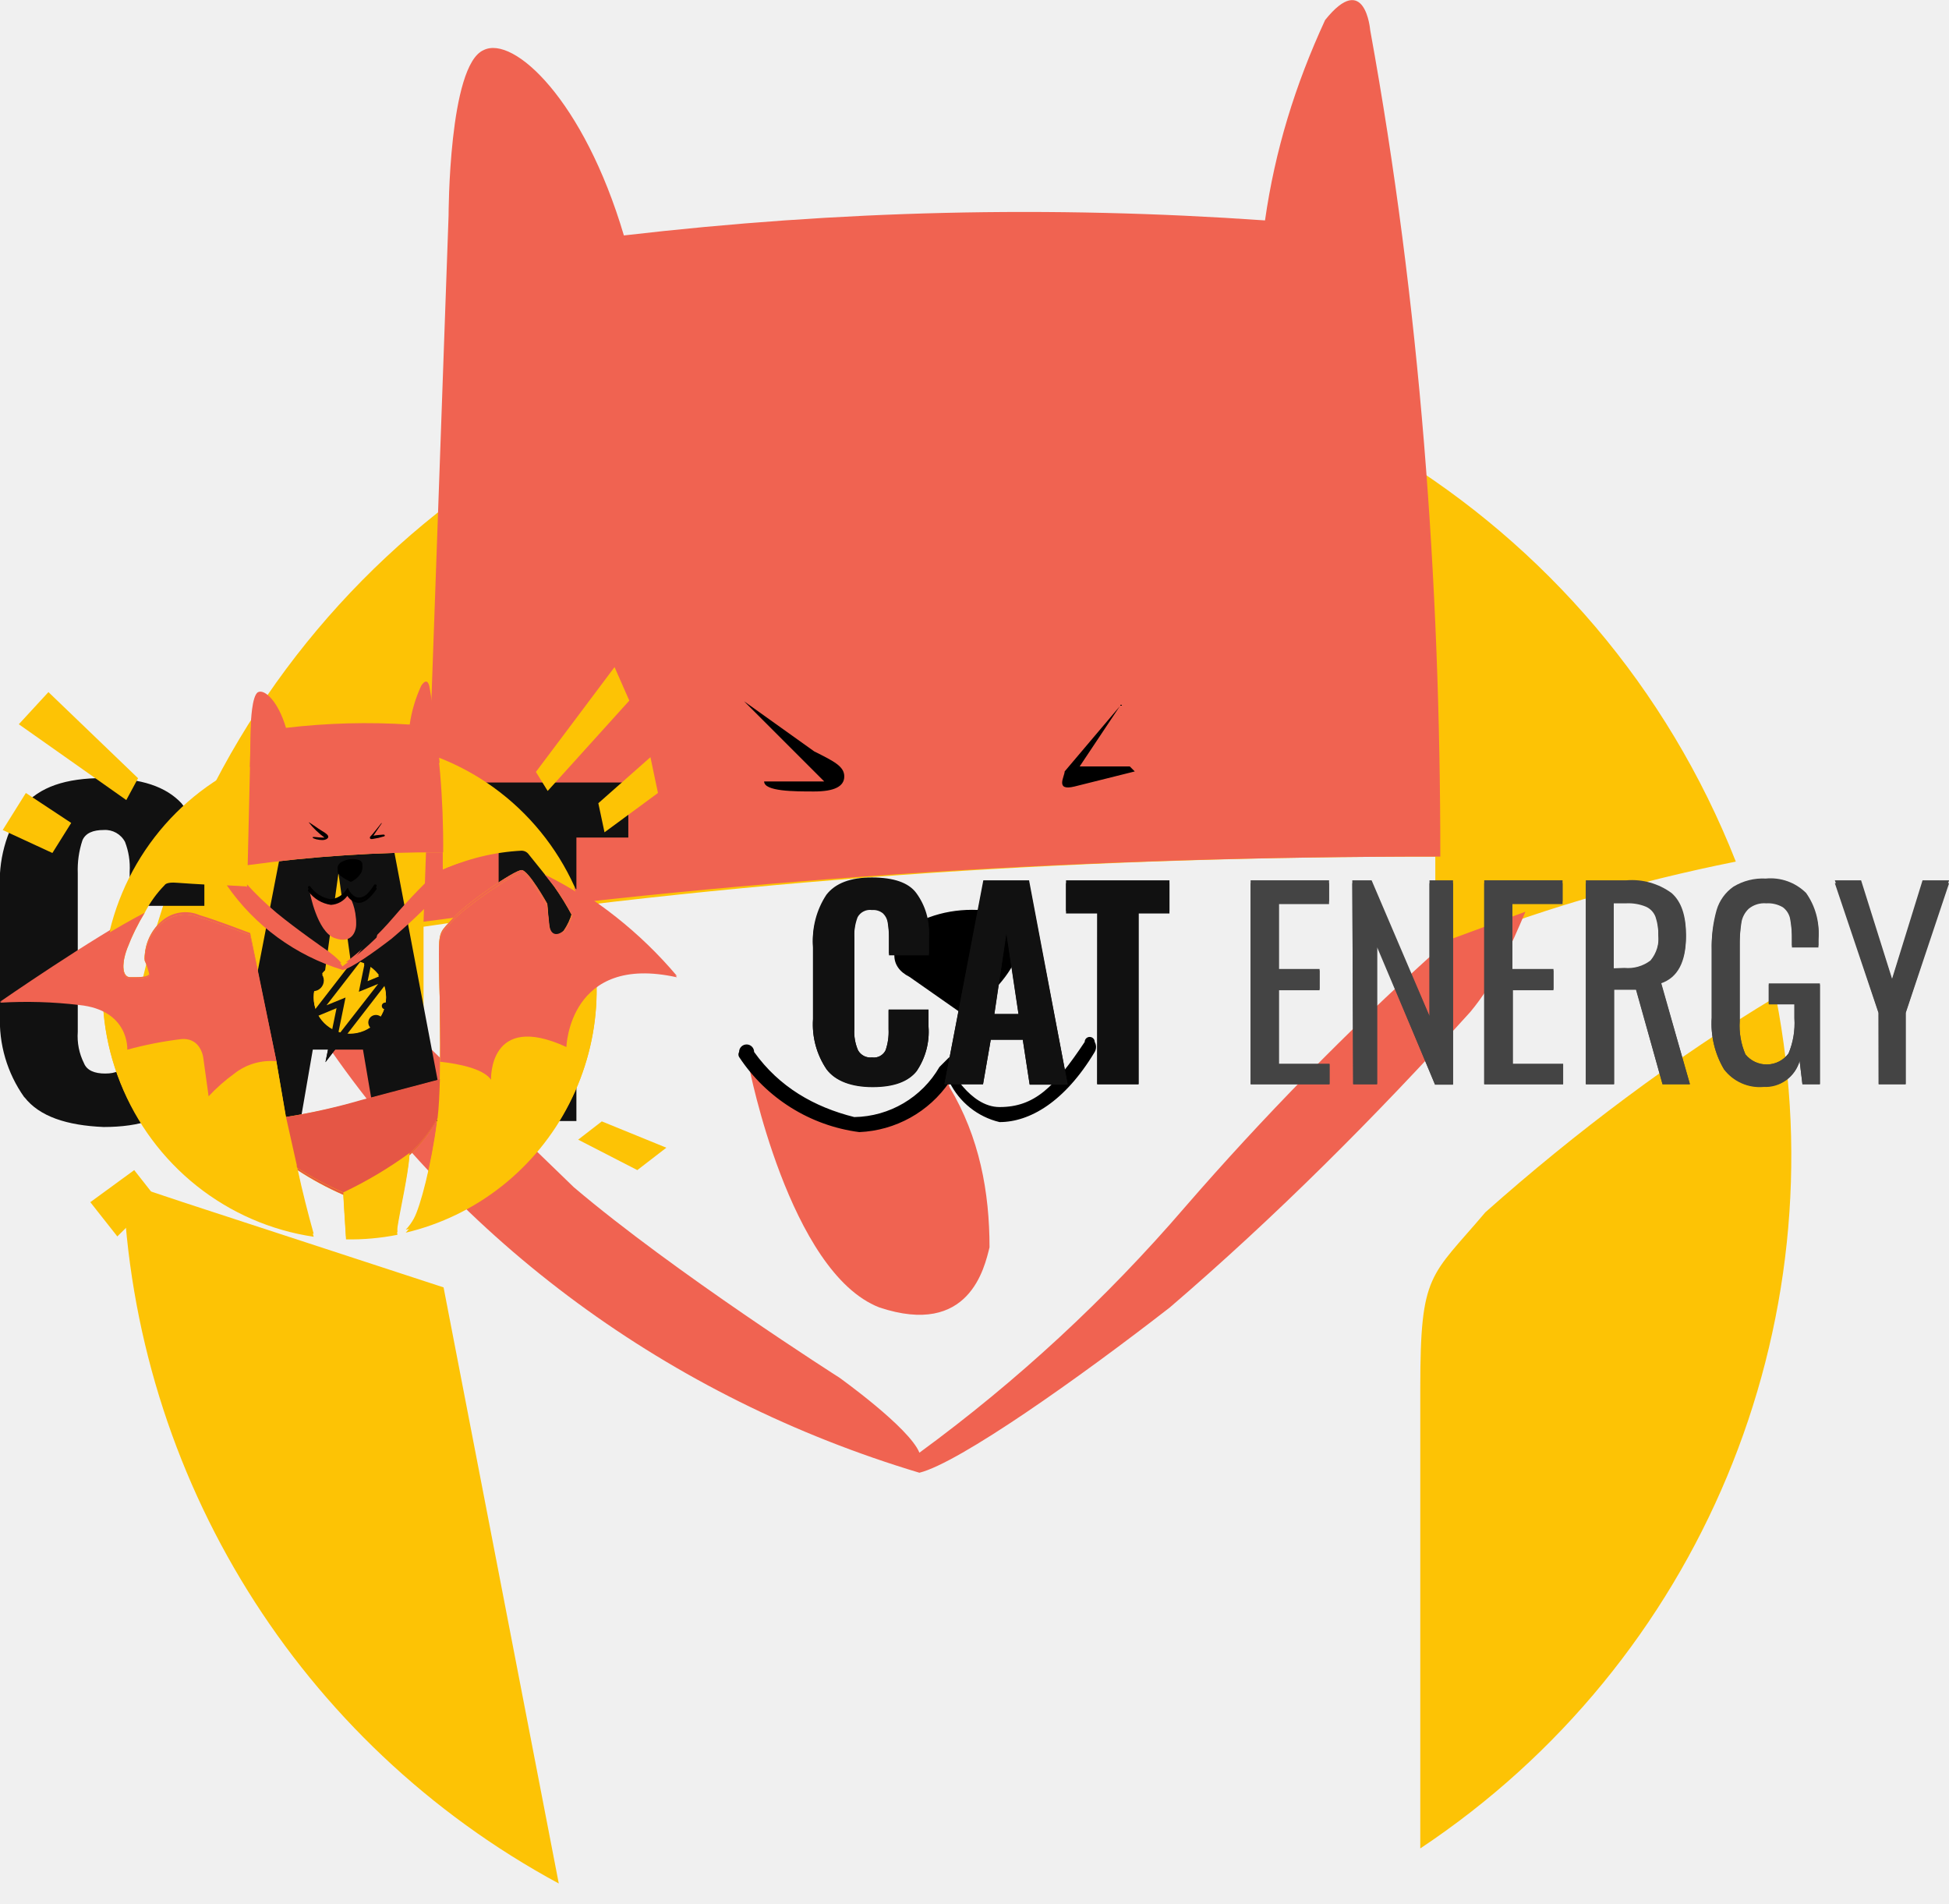
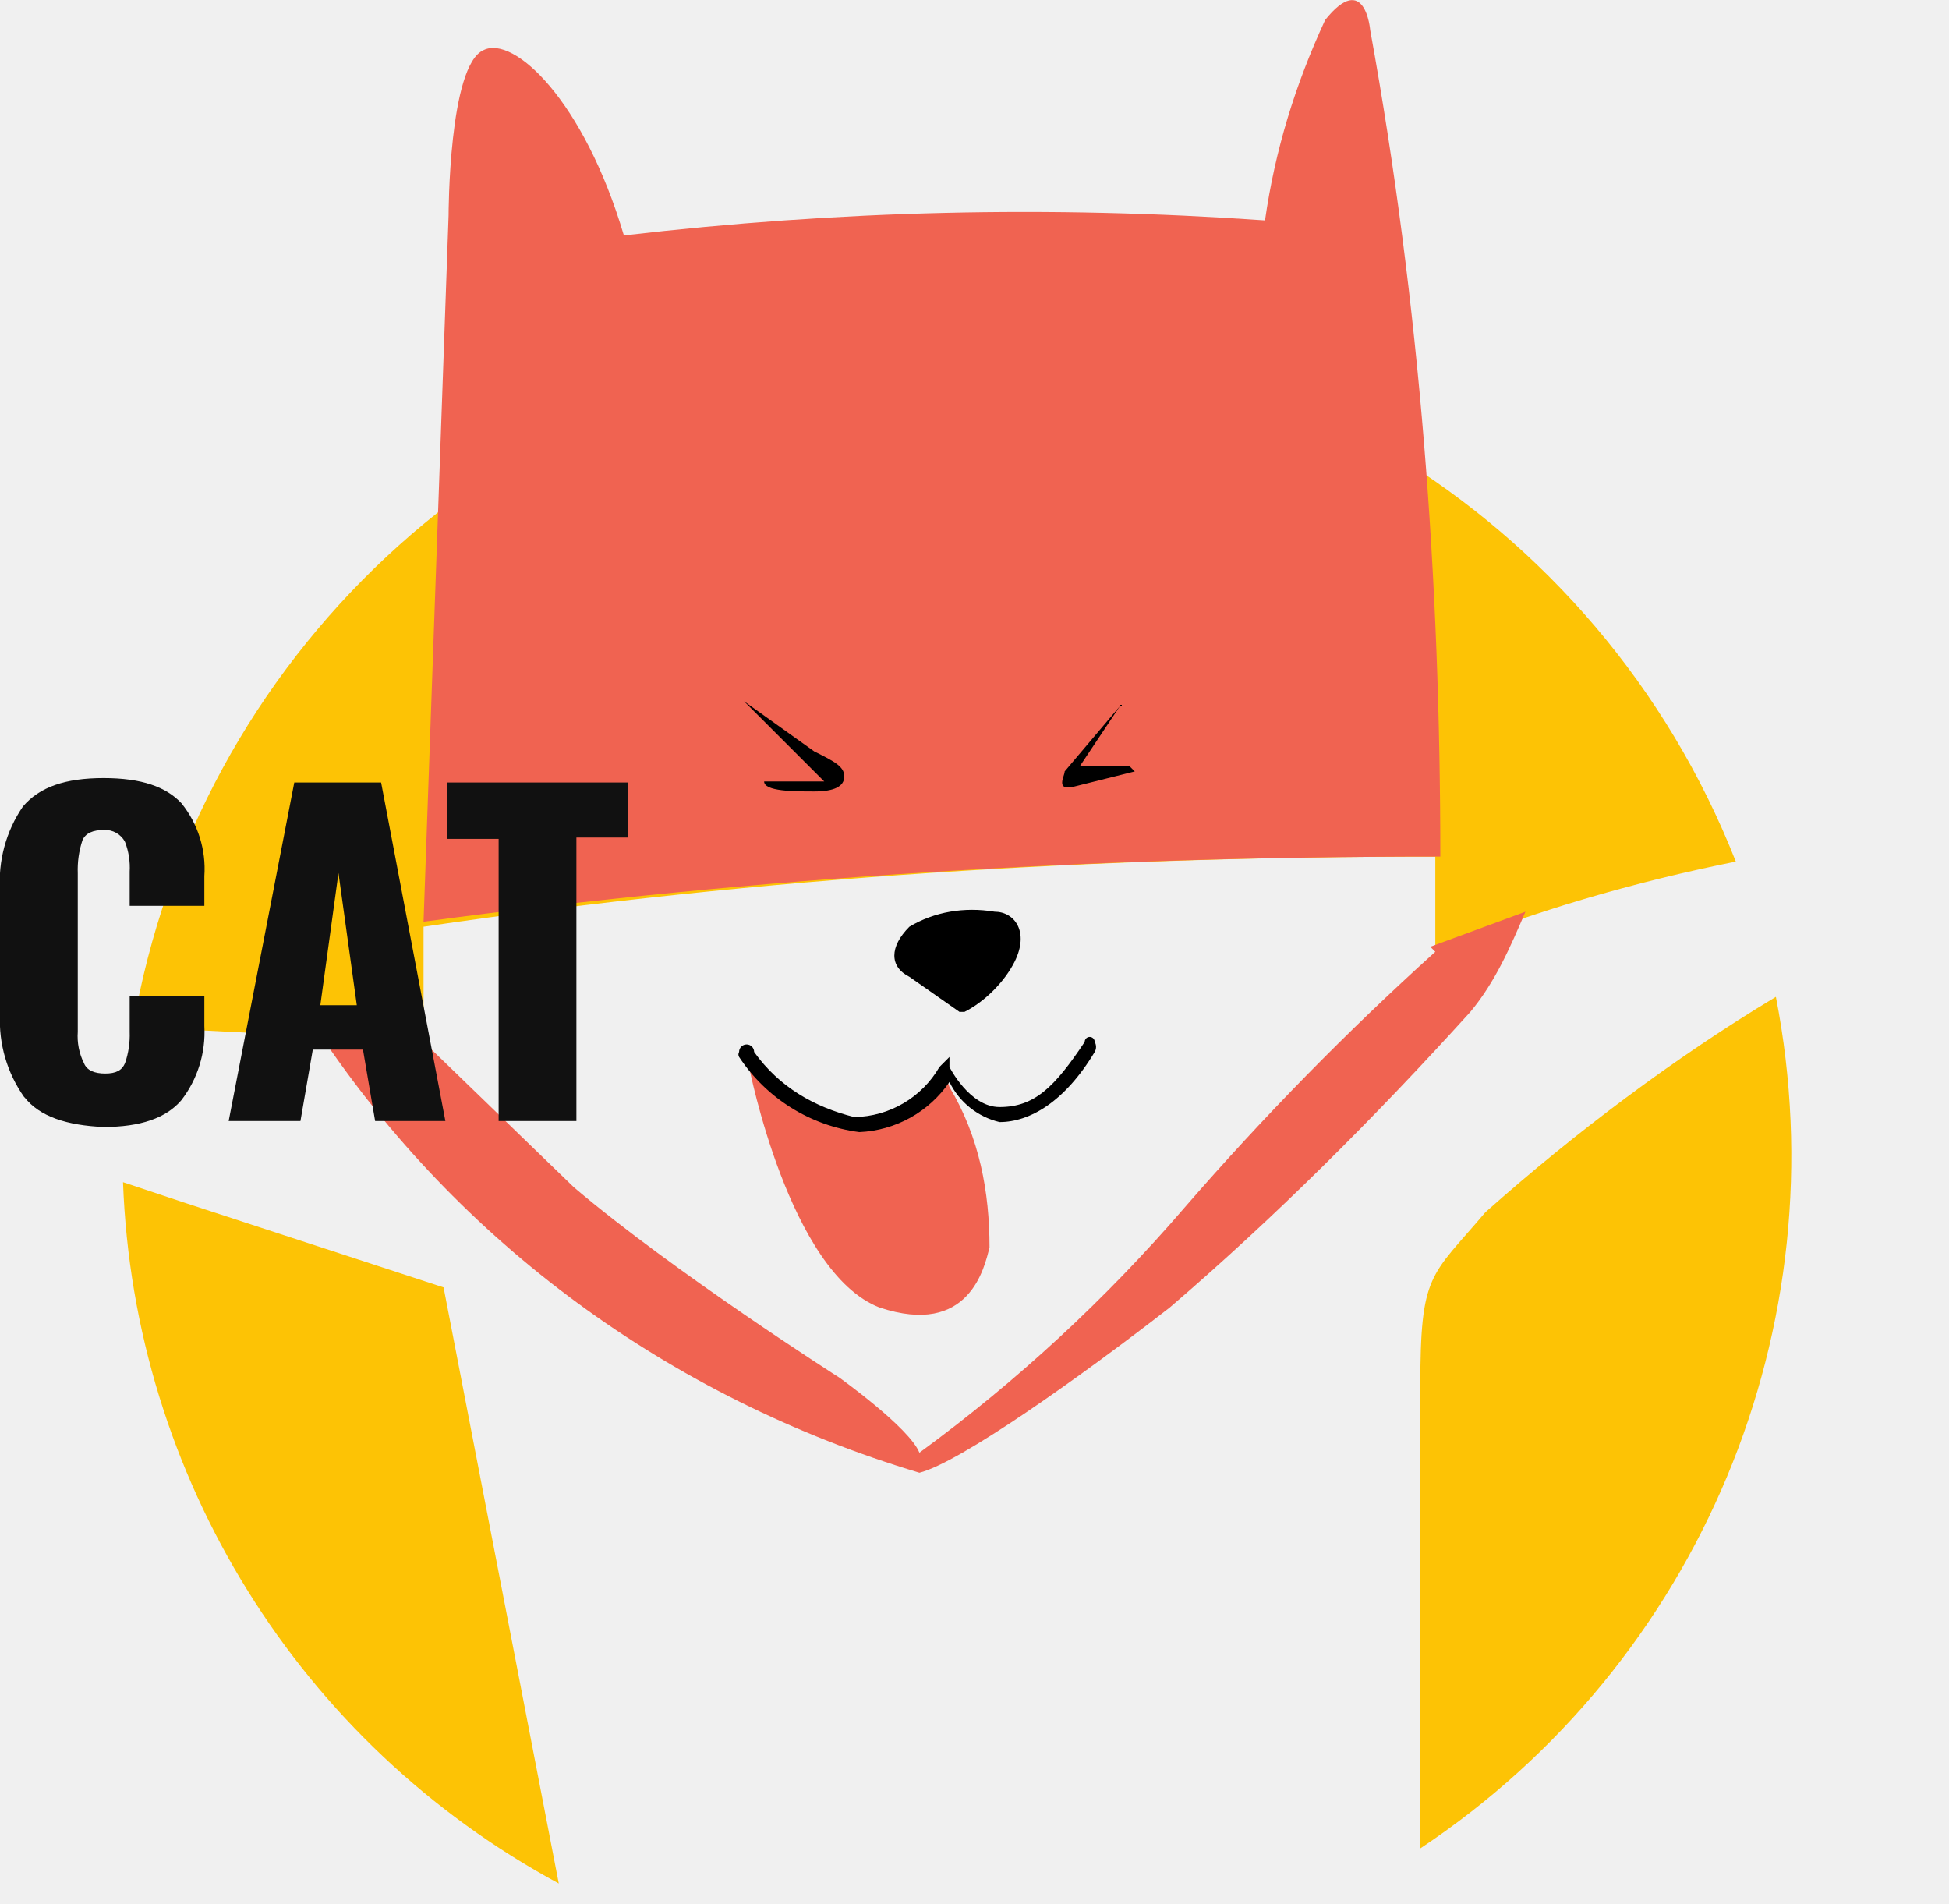
<svg xmlns="http://www.w3.org/2000/svg">
  <style>:root svg:not(:target){display:none}</style>
-   <svg id="logo-mobile" fill="none" viewBox="0 0 34 38">
+   <svg id="logo-img-mobile" fill="none" viewBox="0 0 34 38">
    <g clip-path="url(#a)">
      <path fill="#FDC305" d="M6 20.7v-2.2c6.8-1 13.5-1.4 20.2-1.4V19c1.9-.8 4-1.4 6-1.8a16.7 16.7 0 0 0-32 3.3l5.9.3ZM27.2 24.2c-1.1 1.3-1.3 1.2-1.3 3.5v9.2a16.6 16.6 0 0 0 7.1-17c-2 1.2-4 2.7-5.8 4.3ZM6.4 25.7 1.2 24 0 23.6a16.6 16.6 0 0 0 8.7 14L6.4 25.7Z" />
      <path fill="#F06351" d="M26.3 17.1c0-5.5-.4-11-1.4-16.5 0 0-.1-1.2-.9-.2-.6 1.3-1 2.6-1.2 4-4.3-.3-8.5-.2-12.8.3C9.2 2 7.8.7 7.2 1c-.7.3-.7 3.3-.7 3.3L6 18.4c6.7-.9 13.4-1.3 20.2-1.3Z" />
      <path fill="#000" d="m12.4 14 1.4 1c.4.2.6.3.6.5s-.2.3-.6.3c-.4 0-1 0-1-.2H14L12.4 14ZM19.9 14.1l-1.1 1.3c0 .1-.2.4.2.3l1.2-.3-.1-.1h-1l.8-1.2s.1-.1 0 0ZM16.8 20.2c.4-.2.8-.6 1-1 .3-.6 0-1-.4-1-.6-.1-1.2 0-1.7.3-.4.4-.4.8 0 1l1 .7Z" />
      <path fill="#F06351" d="M16.4 21.4a2 2 0 0 1-.5.7c-.3.2-.6.3-1 .3-.5 0-1 0-1.5-.4l-.5-.4a1 1 0 0 0-.4-.3s.8 4.1 2.6 4.8c1.8.6 2.1-.8 2.2-1.2 0-1.1-.2-2.2-.8-3.2l-.1-.3Z" />
      <path fill="#000" d="M14.7 22.6a3.4 3.4 0 0 1-2.4-1.5.1.1 0 0 1 0-.1.1.1 0 0 1 .3 0c.5.7 1.2 1.1 2 1.3a2 2 0 0 0 1.7-1l.2-.2v.2s.4.8 1 .8c.7 0 1.1-.4 1.7-1.3a.1.1 0 0 1 .2 0 .2.2 0 0 1 0 .2c-.6 1-1.3 1.4-1.9 1.4a1.5 1.5 0 0 1-1-.8 2.3 2.3 0 0 1-1.8 1Z" />
      <path fill="#F06351" d="M26.2 19a58.6 58.6 0 0 0-5 5.1 31.6 31.6 0 0 1-5.3 4.9c-.2-.5-1.6-1.5-1.6-1.5S11 25.4 9 23.7l-3.1-3-2-.1c2.8 4.2 7 7.3 12 8.8.8-.2 3.2-1.9 5-3.3 2.1-1.8 4.1-3.8 6-5.9.5-.6.8-1.3 1.1-2l-1.9.7Z" />
    </g>
    <defs>
      <clipPath id="a">
        <path fill="#fff" d="M0 0h33.3v37.6H0z" />
      </clipPath>
    </defs>
  </svg>
  <svg id="logo-text-mobile" fill="none" viewBox="0 0 101 18">
    <g fill="#111" clip-path="url(#a)">
      <path d="M1.26 16.54A6.86 6.86 0 0 1 0 12.24v-6.4C-.1 4.3.3 2.77 1.19 1.47 2.05.46 3.39 0 5.37 0 7.35 0 8.61.46 9.4 1.3a5.42 5.42 0 0 1 1.19 3.78v1.54H6.72V4.85a3.7 3.7 0 0 0-.24-1.54 1.16 1.16 0 0 0-1.1-.62c-.56 0-.95.16-1.11.54a4.85 4.85 0 0 0-.24 1.7v8.22c-.04.56.07 1.12.32 1.62.15.38.55.54 1.1.54.56 0 .87-.16 1.03-.54.18-.52.26-1.07.24-1.62v-1.84h3.87v1.54a5.77 5.77 0 0 1-1.19 3.84c-.79.93-2.13 1.39-4.03 1.39-1.9-.08-3.32-.54-4.1-1.54ZM15.25.23h4.5l3.33 17.54h-3.64l-.63-3.7h-2.6l-.64 3.7h-3.72L15.25.23Zm3.24 11.54-.95-6.85-.94 6.85h1.9ZM25.84 3.15h-2.68V.23h9.4v2.85h-2.69v14.69h-4.03V3.15ZM39.75.23h6.96v1.85h-4.5v5.77h3.63v1.77H42.2v6.46h4.5v1.77h-7.03V.23h.08ZM48.76.23h1.74l5.14 11.62V.23h2.05v17.54h-1.58l-5.21-12v12h-2.14V.23ZM60.06.23h6.96v1.85h-4.5v5.77h3.63v1.77H62.5v6.46h4.5v1.77h-6.95V.23ZM69.07.23h3.64c1.43-.1 2.85.28 4.03 1.08C77.6 2 78 3.23 78 4.85c0 2.23-.7 3.61-2.21 4.07l2.53 8.77h-2.45L73.5 9.46h-1.98v8.23H69V.23h.08Zm3.48 7.54c.81.06 1.63-.15 2.3-.62.47-.38.7-1.15.7-2.3a4.85 4.85 0 0 0-.23-1.7c-.18-.39-.49-.71-.87-.92a3.69 3.69 0 0 0-1.74-.3h-1.1v5.76h.94v.08ZM81.16 16.46a7.61 7.61 0 0 1-1.1-4.46V6.15c-.02-1.11.11-2.22.4-3.3.26-.81.78-1.51 1.5-2 .88-.51 1.9-.75 2.92-.7 1.66 0 2.84.39 3.55 1.23a5.77 5.77 0 0 1 1.11 3.85v.62h-2.37V5.3c0-.65-.05-1.29-.16-1.93-.06-.4-.3-.76-.63-1a2.5 2.5 0 0 0-1.5-.38 2.42 2.42 0 0 0-1.58.46 1.75 1.75 0 0 0-.63 1.23c-.1.69-.16 1.38-.16 2.08v6.54c-.06 1 .1 2 .47 2.92.32.62.95.85 1.9.85a1.96 1.96 0 0 0 1.9-.93c.41-.97.6-2.02.55-3.07v-1.23h-2.3V9.08h4.59v8.69h-1.58l-.24-2c-.2.67-.64 1.25-1.22 1.66-.6.4-1.3.6-2.02.57a4.05 4.05 0 0 1-3.4-1.54ZM94.68 11.62 90.8.3h2.37l2.76 8.46L98.63.3H101l-3.87 11.3v6.16h-2.37v-6.15h-.08Z" />
    </g>
    <defs>
      <clipPath id="a">
        <path fill="#fff" d="M0 0h101v18H0z" />
      </clipPath>
    </defs>
  </svg>
-   <svg id="logo-tablet" fill="none" viewBox="0 0 174 52">
-     <g clip-path="url(#clip0_2403_706)">
-       <path d="M51.582 20.854C50.097 17.265 47.705 14.131 44.646 11.765C41.586 9.399 37.965 7.883 34.143 7.368C30.321 6.853 26.433 7.357 22.865 8.831C19.297 10.304 16.174 12.695 13.807 15.765C11.44 18.835 9.912 22.478 9.376 26.329C8.84 30.18 9.313 34.106 10.75 37.715C12.186 41.324 14.535 44.491 17.562 46.899C20.59 49.307 24.19 50.873 28.005 51.44C27.505 49.624 26.997 47.617 26.549 45.488C27.852 46.34 29.224 47.082 30.649 47.703C30.649 47.703 30.753 49.58 30.89 51.675C32.431 51.701 33.97 51.564 35.482 51.266C35.443 51.048 35.443 50.824 35.482 50.606C35.732 48.981 36.421 46.053 36.559 44.167C37.552 43.23 38.395 42.142 39.057 40.943L39.005 41.326C38.531 45.027 37.541 48.981 36.938 50.076C36.742 50.438 36.502 50.774 36.223 51.075C39.341 50.337 42.263 48.924 44.785 46.934C47.308 44.943 49.372 42.423 50.833 39.548C52.294 36.673 53.118 33.512 53.247 30.284C53.377 27.056 52.808 23.838 51.582 20.854ZM50.316 24.147C49.937 24.521 49.153 24.773 49.023 23.643C48.894 22.514 48.86 21.723 48.86 21.723C48.86 21.723 47.197 18.742 46.577 18.708C45.957 18.673 41.555 21.723 40.392 23.052C39.384 24.173 39.186 24.095 39.186 26.067C39.186 27.553 39.376 33.167 39.272 37.459L32.251 39.345C30.045 39.983 27.801 40.483 25.532 40.839L24.671 35.773H24.55L22.336 24.33C22.336 24.33 19.054 23.078 17.848 22.74C17.282 22.49 16.657 22.408 16.046 22.505C15.436 22.602 14.865 22.874 14.403 23.287C13.931 23.704 13.553 24.218 13.296 24.796C13.039 25.373 12.908 25.999 12.912 26.632C13.095 27.036 13.233 27.459 13.326 27.892C13.369 28.309 12.292 28.266 11.603 28.266C10.914 28.266 10.81 27.015 11.353 25.546C11.777 24.417 12.301 23.329 12.921 22.296C13.387 21.374 13.988 20.527 14.704 19.785C14.704 19.785 14.825 19.49 15.781 19.577C16.737 19.664 22.052 19.95 22.052 19.95L22.095 17.978C27.872 17.173 33.699 16.784 39.531 16.814C39.531 17.344 39.531 17.874 39.531 18.404C41.739 17.387 44.118 16.797 46.542 16.666C46.672 16.663 46.801 16.692 46.917 16.751C47.032 16.81 47.132 16.897 47.206 17.005C47.499 17.378 49.282 19.611 49.489 19.933C50.068 20.768 50.594 21.638 51.065 22.54C50.904 23.11 50.651 23.651 50.316 24.139V24.147Z" fill="#FDC305" />
-       <path d="M48.636 18.829C49.041 19.351 49.394 19.811 49.498 19.95C50.077 20.785 50.603 21.656 51.074 22.557C50.91 23.109 50.66 23.631 50.333 24.104C49.954 24.477 49.17 24.729 49.041 23.6C48.912 22.47 48.86 21.723 48.86 21.723C48.86 21.723 47.198 18.742 46.578 18.708C45.957 18.673 41.555 21.723 40.392 23.052C39.385 24.173 39.186 24.095 39.186 26.067C39.186 27.371 39.333 31.846 39.298 35.825C40.858 35.999 43.149 36.434 43.838 37.459C43.838 37.459 43.588 31.22 50.566 34.487C50.566 34.487 50.807 25.981 60.438 28.162C57.164 24.284 53.151 21.111 48.636 18.829Z" fill="#F06351" />
-       <path d="M39.565 16.814C39.6 11.999 39.197 7.191 38.359 2.45C38.359 2.45 38.23 1.321 37.61 2.242C37.098 3.343 36.75 4.514 36.576 5.717C32.894 5.479 29.198 5.578 25.533 6.013C24.826 3.623 23.62 2.537 23.043 2.824C22.466 3.111 22.397 5.674 22.397 5.674L22.113 17.978C27.896 17.172 33.728 16.783 39.565 16.814Z" fill="#F06351" />
-       <path d="M39.065 40.943C39.177 40.014 39.237 38.78 39.272 37.416L32.252 39.301C30.046 39.955 27.802 40.468 25.533 40.839L26.489 45.184C26.489 45.279 26.489 45.375 26.549 45.47C27.852 46.323 29.224 47.064 30.649 47.686C32.733 46.681 34.717 45.48 36.576 44.097V44.15C37.565 43.217 38.404 42.135 39.065 40.943Z" fill="#E55645" />
-       <path d="M27.566 14.094C27.523 14.007 28.427 14.685 28.78 14.893C29.133 15.102 29.306 15.258 29.306 15.406C29.306 15.554 29.082 15.701 28.772 15.701C28.462 15.701 27.979 15.597 27.91 15.475C27.841 15.354 28.427 15.475 28.72 15.475H28.97C28.439 15.084 27.967 14.619 27.566 14.094Z" fill="black" />
-       <path d="M34.026 14.189C34.026 14.189 33.165 15.302 33.087 15.354C33.01 15.406 32.941 15.649 33.251 15.606C33.607 15.552 33.959 15.471 34.302 15.362C34.397 15.31 34.362 15.189 34.199 15.206C34.035 15.223 33.613 15.249 33.337 15.302L34.069 14.198C34.069 14.198 34.095 14.094 34.026 14.189Z" fill="black" />
-       <path d="M31.322 19.498C31.721 19.321 32.051 19.016 32.26 18.63C32.502 18.056 32.26 17.839 31.881 17.761C31.36 17.665 30.822 17.77 30.374 18.056C30.038 18.378 30.081 18.69 30.374 18.925C30.665 19.155 30.983 19.348 31.322 19.498Z" fill="black" />
-       <path d="M31.011 20.593C30.912 20.79 30.778 20.967 30.615 21.115C30.37 21.314 30.068 21.429 29.754 21.445C29.279 21.492 28.805 21.355 28.427 21.062C28.253 20.96 28.099 20.828 27.971 20.672C27.884 20.577 27.779 20.503 27.66 20.454C27.66 20.454 28.306 24.026 29.874 24.599C31.442 25.172 31.735 23.939 31.778 23.608C31.83 22.62 31.584 21.638 31.072 20.793C31.072 20.532 31.054 20.706 31.011 20.593Z" fill="#F06351" />
-       <path d="M29.547 21.584C29.144 21.525 28.757 21.385 28.409 21.172C28.061 20.958 27.759 20.676 27.523 20.341C27.502 20.317 27.49 20.287 27.49 20.254C27.49 20.222 27.502 20.192 27.523 20.168C27.534 20.156 27.547 20.147 27.562 20.14C27.577 20.134 27.593 20.131 27.609 20.131C27.625 20.131 27.641 20.134 27.655 20.14C27.67 20.147 27.684 20.156 27.695 20.168C27.908 20.469 28.178 20.725 28.491 20.921C28.802 21.116 29.15 21.247 29.512 21.306C29.799 21.284 30.077 21.194 30.323 21.043C30.568 20.892 30.775 20.684 30.925 20.437L31.046 20.272L31.132 20.463C31.132 20.463 31.459 21.123 31.993 21.158C32.527 21.193 32.906 20.793 33.397 20.037C33.416 20.01 33.444 19.99 33.476 19.984C33.509 19.977 33.542 19.984 33.57 20.003C33.597 20.021 33.616 20.05 33.623 20.082C33.629 20.115 33.622 20.149 33.604 20.176C33.03 21.028 32.487 21.436 31.976 21.401C31.779 21.375 31.589 21.304 31.422 21.195C31.255 21.085 31.115 20.939 31.011 20.767C30.843 21.005 30.624 21.201 30.37 21.342C30.117 21.484 29.836 21.566 29.547 21.584Z" fill="black" />
-       <path d="M31.235 33.279C33.019 33.279 34.465 31.821 34.465 30.021C34.465 28.221 33.019 26.763 31.235 26.763C29.451 26.763 28.005 28.221 28.005 30.021C28.005 31.821 29.451 33.279 31.235 33.279Z" fill="#FDC305" />
-       <path d="M35.516 27.371L32.82 28.509L33.811 23.617L27.35 32.098L30.047 30.959L29.056 35.86L35.516 27.371ZM29.151 30.699L32.734 25.998L32.036 29.474L33.759 28.761L30.15 33.471L30.848 29.995L29.151 30.699Z" fill="#111111" />
-       <path d="M27.945 29.422C28.478 29.422 28.91 28.986 28.91 28.448C28.91 27.911 28.478 27.475 27.945 27.475C27.412 27.475 26.98 27.911 26.98 28.448C26.98 28.986 27.412 29.422 27.945 29.422Z" fill="#111111" />
-       <path d="M33.561 32.949C33.937 32.949 34.242 32.642 34.242 32.263C34.242 31.884 33.937 31.576 33.561 31.576C33.185 31.576 32.881 31.884 32.881 32.263C32.881 32.642 33.185 32.949 33.561 32.949Z" fill="#111111" />
-       <path d="M34.388 31.064C34.555 31.064 34.69 30.928 34.69 30.76C34.69 30.592 34.555 30.456 34.388 30.456C34.222 30.456 34.087 30.592 34.087 30.76C34.087 30.928 34.222 31.064 34.388 31.064Z" fill="#111111" />
-       <path d="M39.522 18.386C37.967 19.8 36.503 21.312 35.138 22.913C33.778 24.503 32.243 25.931 30.564 27.171C30.374 26.71 29.159 25.85 29.159 25.85C29.159 25.85 26.454 23.982 24.68 22.514C23.721 21.708 22.817 20.837 21.975 19.907L20.252 19.811C22.739 23.476 26.383 26.183 30.589 27.492C31.33 27.371 33.415 25.868 34.974 24.642C36.819 23.06 38.546 21.344 40.143 19.507C40.572 18.993 40.904 18.404 41.125 17.769C40.143 18.099 39.522 18.386 39.522 18.386Z" fill="#F06351" />
-       <path d="M22.337 24.33C22.337 24.33 19.055 23.078 17.849 22.74C17.282 22.49 16.657 22.408 16.047 22.505C15.436 22.602 14.866 22.874 14.403 23.287C13.931 23.704 13.554 24.218 13.296 24.796C13.039 25.373 12.908 25.999 12.913 26.632C13.095 27.036 13.233 27.459 13.326 27.892C13.369 28.309 12.293 28.266 11.603 28.266C10.914 28.266 10.811 27.015 11.354 25.546C11.777 24.417 12.302 23.329 12.921 22.296C8.227 24.764 0 30.464 0 30.464C2.353 30.321 4.714 30.391 7.055 30.673C11.578 31.133 11.362 34.731 11.362 34.731C12.953 34.288 14.574 33.966 16.212 33.766C18.038 33.645 18.168 35.608 18.168 35.608L18.624 38.962C19.317 38.206 20.082 37.519 20.907 36.912C21.97 36.053 23.324 35.648 24.68 35.782L22.337 24.33Z" fill="#F06351" />
-       <path d="M73.79 36.495C72.903 35.168 72.478 33.581 72.584 31.985V25.468C72.472 23.86 72.89 22.259 73.773 20.915C74.571 19.878 75.935 19.362 77.864 19.368C79.794 19.374 81.1 19.829 81.784 20.732C82.617 21.852 83.023 23.237 82.929 24.634V26.163H79.363V24.503C79.358 24.067 79.321 23.631 79.251 23.2C79.208 22.888 79.066 22.599 78.846 22.375C78.711 22.257 78.553 22.168 78.383 22.113C78.213 22.058 78.034 22.038 77.856 22.053C77.6 22.015 77.339 22.056 77.108 22.173C76.876 22.29 76.686 22.475 76.564 22.705C76.337 23.315 76.237 23.966 76.271 24.616V32.889C76.231 33.544 76.347 34.199 76.607 34.8C76.731 35.017 76.915 35.193 77.137 35.305C77.359 35.418 77.609 35.463 77.856 35.434C78.098 35.469 78.345 35.425 78.562 35.31C78.778 35.195 78.953 35.013 79.062 34.791C79.27 34.18 79.361 33.534 79.329 32.889V31.151H82.895V32.654C83 34.072 82.626 35.483 81.835 36.66C81.077 37.615 79.768 38.085 77.907 38.085C76.047 38.085 74.591 37.563 73.79 36.495Z" fill="#111111" />
-       <path d="M87.788 19.62H91.871L95.317 37.867H91.923L91.311 33.836H88.451L87.762 37.841H84.317L87.788 19.62ZM90.932 31.542L89.847 24.208L88.77 31.542H90.932Z" fill="#111111" />
-       <path d="M97.962 22.366H95.171V19.62H104.405V22.366H101.648V37.841H97.953L97.962 22.366Z" fill="#111111" />
-       <path d="M111.65 19.62H118.653V21.514H114.174V27.536H117.809V29.335H114.174V36.017H118.696V37.841H111.65V19.62Z" fill="#444444" />
-       <path d="M120.729 19.62H122.452L127.62 31.724V19.62H129.722V37.867H128.111L122.943 25.424V37.841H120.807L120.729 19.62Z" fill="#444444" />
-       <path d="M132.505 19.62H139.499V21.514H135.02V27.536H138.69V29.335H135.055V36.017H139.551V37.841H132.505V19.62Z" fill="#444444" />
-       <path d="M141.576 19.62H145.211C146.643 19.504 148.07 19.907 149.234 20.758C150.095 21.514 150.517 22.748 150.517 24.46C150.517 26.777 149.773 28.194 148.286 28.709L150.87 37.841H148.424L146.055 29.291H144.1V37.841H141.576V19.62ZM145.021 27.44C145.851 27.521 146.681 27.286 147.347 26.78C147.618 26.457 147.82 26.081 147.942 25.676C148.063 25.271 148.101 24.846 148.053 24.425C148.071 23.836 147.986 23.248 147.804 22.687C147.73 22.481 147.615 22.291 147.467 22.13C147.319 21.969 147.141 21.839 146.942 21.749C146.383 21.518 145.78 21.414 145.176 21.445H144.065V27.475L145.021 27.44Z" fill="#444444" />
-       <path d="M153.911 36.495C153.088 35.093 152.707 33.471 152.817 31.846V25.763C152.788 24.59 152.933 23.418 153.248 22.288C153.497 21.438 154.026 20.699 154.747 20.194C155.618 19.664 156.626 19.41 157.641 19.464C158.298 19.401 158.961 19.483 159.582 19.705C160.204 19.927 160.771 20.284 161.242 20.75C162.068 21.918 162.459 23.343 162.344 24.773V25.451H159.976V24.886C159.992 24.21 159.94 23.535 159.821 22.87C159.742 22.444 159.509 22.063 159.166 21.801C158.719 21.535 158.202 21.411 157.684 21.445C157.122 21.396 156.562 21.571 156.125 21.931C155.768 22.273 155.534 22.726 155.462 23.218C155.353 23.933 155.304 24.657 155.315 25.381V32.15C155.247 33.178 155.421 34.209 155.824 35.156C156.057 35.448 156.354 35.681 156.691 35.84C157.028 35.998 157.396 36.076 157.768 36.068C158.139 36.061 158.504 35.968 158.835 35.796C159.165 35.624 159.452 35.379 159.674 35.078C160.089 34.076 160.269 32.99 160.2 31.907V30.621H157.908V28.822H162.474V37.841H160.914L160.665 35.747C160.467 36.443 160.042 37.051 159.459 37.472C158.876 37.893 158.168 38.103 157.452 38.067C156.778 38.127 156.1 38.014 155.481 37.739C154.862 37.465 154.322 37.036 153.911 36.495Z" fill="#444444" />
-       <path d="M167.711 31.411L163.809 19.62H166.152L168.917 28.414L171.639 19.62H174.008L170.132 31.411V37.841H167.72L167.711 31.411Z" fill="#444444" />
-     </g>
-     <defs>
-       <clipPath id="clip0_2403_706">
-         <rect width="174" height="51.683" fill="white" />
-       </clipPath>
-     </defs>
-   </svg>
-   <svg id="logo-desktop" viewBox="0 0 202 59" fill="none">
-     <g clip-path="url(#clip0_2403_439)">
-       <path d="M59.883 23.806C58.158 19.709 55.382 16.132 51.83 13.431C48.278 10.729 44.074 8.999 39.637 8.411C35.201 7.823 30.686 8.399 26.544 10.081C22.402 11.763 18.776 14.492 16.029 17.997C13.281 21.502 11.508 25.66 10.885 30.056C10.262 34.453 10.812 38.934 12.479 43.054C14.147 47.175 16.874 50.789 20.389 53.538C23.903 56.287 28.083 58.075 32.511 58.722C31.931 56.649 31.341 54.358 30.821 51.928C32.334 52.901 33.926 53.747 35.581 54.457C35.581 54.457 35.701 56.599 35.861 58.99C37.65 59.021 39.436 58.864 41.192 58.524C41.146 58.275 41.146 58.019 41.192 57.77C41.482 55.915 42.282 52.572 42.442 50.42C43.595 49.35 44.573 48.108 45.342 46.74L45.282 47.176C44.732 51.402 43.582 55.915 42.882 57.165C42.655 57.579 42.376 57.962 42.052 58.306C45.672 57.463 49.064 55.85 51.992 53.578C54.921 51.306 57.317 48.429 59.013 45.147C60.709 41.865 61.666 38.257 61.816 34.572C61.966 30.887 61.306 27.213 59.883 23.806ZM58.412 27.566C57.972 27.992 57.062 28.28 56.912 26.99C56.762 25.701 56.722 24.798 56.722 24.798C56.722 24.798 54.792 21.396 54.072 21.356C53.352 21.317 48.242 24.798 46.892 26.316C45.722 27.596 45.492 27.506 45.492 29.758C45.492 31.454 45.712 37.862 45.592 42.762L37.441 44.915C34.88 45.644 32.274 46.214 29.641 46.621L28.641 40.838H28.501L25.931 27.774C25.931 27.774 22.121 26.346 20.721 25.959C20.063 25.674 19.337 25.581 18.628 25.692C17.92 25.802 17.258 26.112 16.72 26.584C16.172 27.06 15.734 27.647 15.436 28.306C15.137 28.965 14.985 29.68 14.99 30.403C15.202 30.864 15.363 31.346 15.47 31.841C15.52 32.317 14.27 32.267 13.47 32.267C12.67 32.267 12.55 30.839 13.18 29.163C13.672 27.874 14.281 26.632 15 25.453C15.541 24.4 16.239 23.433 17.07 22.586C17.07 22.586 17.21 22.249 18.32 22.348C19.43 22.447 25.601 22.775 25.601 22.775L25.651 20.523C32.358 19.605 39.122 19.16 45.892 19.194C45.892 19.799 45.892 20.404 45.892 21.009C48.456 19.848 51.218 19.175 54.032 19.025C54.183 19.021 54.332 19.055 54.466 19.122C54.601 19.19 54.716 19.289 54.802 19.412C55.142 19.839 57.212 22.388 57.452 22.755C58.125 23.708 58.736 24.702 59.282 25.731C59.095 26.382 58.801 26.999 58.412 27.556V27.566Z" fill="#FDC305" />
-       <path d="M56.463 21.495C56.933 22.09 57.343 22.616 57.463 22.775C58.135 23.728 58.746 24.721 59.293 25.75C59.103 26.381 58.812 26.977 58.433 27.516C57.993 27.943 57.083 28.23 56.933 26.941C56.783 25.651 56.723 24.798 56.723 24.798C56.723 24.798 54.793 21.396 54.073 21.356C53.353 21.317 48.242 24.798 46.892 26.316C45.722 27.596 45.492 27.506 45.492 29.758C45.492 31.246 45.662 36.354 45.622 40.897C47.432 41.096 50.093 41.592 50.893 42.762C50.893 42.762 50.603 35.64 58.703 39.37C58.703 39.37 58.983 29.659 70.163 32.148C66.363 27.722 61.703 24.099 56.463 21.495Z" fill="#F06351" />
-       <path d="M45.932 19.194C45.973 13.697 45.504 8.209 44.532 2.797C44.532 2.797 44.382 1.508 43.662 2.559C43.068 3.816 42.664 5.153 42.462 6.527C38.187 6.255 33.896 6.368 29.642 6.864C28.821 4.136 27.421 2.896 26.751 3.224C26.081 3.551 26.001 6.477 26.001 6.477L25.671 20.523C32.385 19.604 39.155 19.159 45.932 19.194Z" fill="#F06351" />
-       <path d="M45.352 46.74C45.481 45.678 45.551 44.27 45.592 42.712L37.441 44.865C34.881 45.611 32.276 46.197 29.642 46.621L30.752 51.58C30.752 51.69 30.752 51.799 30.822 51.908C32.334 52.881 33.926 53.727 35.581 54.437C38 53.29 40.304 51.919 42.462 50.34V50.4C43.61 49.335 44.584 48.1 45.352 46.74Z" fill="#E55645" />
-       <path d="M32.002 16.089C31.952 15.99 33.002 16.764 33.412 17.002C33.822 17.24 34.022 17.418 34.022 17.587C34.022 17.756 33.762 17.924 33.402 17.924C33.042 17.924 32.482 17.805 32.402 17.666C32.322 17.527 33.002 17.666 33.342 17.666H33.632C33.016 17.22 32.467 16.689 32.002 16.089Z" fill="black" />
-       <path d="M39.502 16.198C39.502 16.198 38.502 17.468 38.412 17.527C38.322 17.587 38.242 17.865 38.602 17.815C39.015 17.754 39.423 17.661 39.822 17.537C39.932 17.478 39.892 17.339 39.702 17.359C39.512 17.379 39.022 17.408 38.702 17.468L39.552 16.208C39.552 16.208 39.582 16.089 39.502 16.198Z" fill="black" />
-       <path d="M36.362 22.259C36.825 22.056 37.208 21.708 37.452 21.267C37.732 20.612 37.452 20.364 37.012 20.275C36.406 20.166 35.782 20.286 35.262 20.612C34.872 20.979 34.922 21.336 35.262 21.604C35.599 21.867 35.969 22.087 36.362 22.259Z" fill="black" />
-       <path d="M36.002 23.509C35.887 23.734 35.731 23.936 35.542 24.104C35.257 24.331 34.907 24.463 34.542 24.481C33.991 24.534 33.441 24.378 33.002 24.044C32.8 23.927 32.621 23.776 32.472 23.598C32.371 23.49 32.249 23.405 32.112 23.35C32.112 23.35 32.862 27.427 34.682 28.081C36.502 28.736 36.842 27.328 36.892 26.951C36.953 25.822 36.667 24.701 36.072 23.737C36.072 23.439 36.052 23.638 36.002 23.509Z" fill="#F06351" />
-       <path d="M34.301 24.64C33.834 24.573 33.384 24.413 32.98 24.169C32.576 23.925 32.226 23.603 31.951 23.221C31.927 23.194 31.913 23.159 31.913 23.122C31.913 23.085 31.927 23.05 31.951 23.023C31.965 23.009 31.98 22.999 31.997 22.992C32.014 22.985 32.033 22.981 32.051 22.981C32.07 22.981 32.089 22.985 32.106 22.992C32.123 22.999 32.139 23.009 32.151 23.023C32.399 23.367 32.713 23.659 33.075 23.882C33.437 24.105 33.841 24.255 34.261 24.322C34.594 24.297 34.917 24.195 35.202 24.022C35.487 23.85 35.727 23.613 35.901 23.33L36.041 23.142L36.142 23.36C36.142 23.36 36.522 24.114 37.142 24.154C37.761 24.193 38.202 23.737 38.772 22.874C38.793 22.842 38.826 22.82 38.863 22.813C38.901 22.805 38.94 22.813 38.971 22.834C39.003 22.855 39.025 22.888 39.033 22.925C39.04 22.962 39.033 23.001 39.011 23.033C38.345 24.005 37.715 24.471 37.121 24.431C36.892 24.401 36.673 24.32 36.479 24.195C36.285 24.07 36.122 23.903 36.002 23.707C35.806 23.978 35.552 24.203 35.258 24.364C34.964 24.525 34.637 24.619 34.301 24.64Z" fill="black" />
-       <path d="M36.262 37.991C38.333 37.991 40.012 36.325 40.012 34.271C40.012 32.217 38.333 30.551 36.262 30.551C34.191 30.551 32.512 32.217 32.512 34.271C32.512 36.325 34.191 37.991 36.262 37.991Z" fill="#FDC305" />
-       <path d="M41.232 31.246L38.102 32.545L39.252 26.961L31.752 36.642L34.882 35.343L33.732 40.937L41.232 31.246ZM33.842 35.045L38.002 29.679L37.192 33.646L39.192 32.833L35.002 38.209L35.812 34.241L33.842 35.045Z" fill="#111111" />
-       <path d="M32.441 33.587C33.06 33.587 33.562 33.089 33.562 32.476C33.562 31.862 33.06 31.365 32.441 31.365C31.823 31.365 31.322 31.862 31.322 32.476C31.322 33.089 31.823 33.587 32.441 33.587Z" fill="#111111" />
-       <path d="M38.962 37.614C39.398 37.614 39.752 37.263 39.752 36.83C39.752 36.398 39.398 36.047 38.962 36.047C38.526 36.047 38.172 36.398 38.172 36.83C38.172 37.263 38.526 37.614 38.962 37.614Z" fill="#111111" />
-       <path d="M39.922 35.462C40.115 35.462 40.272 35.306 40.272 35.114C40.272 34.923 40.115 34.767 39.922 34.767C39.729 34.767 39.572 34.923 39.572 35.114C39.572 35.306 39.729 35.462 39.922 35.462Z" fill="#111111" />
-       <path d="M45.882 20.989C44.077 22.603 42.377 24.329 40.792 26.157C39.213 27.972 37.432 29.602 35.482 31.018C35.262 30.492 33.852 29.51 33.852 29.51C33.852 29.51 30.712 27.377 28.651 25.701C27.538 24.781 26.489 23.787 25.511 22.725L23.511 22.616C26.398 26.799 30.628 29.89 35.512 31.385C36.372 31.246 38.792 29.53 40.602 28.131C42.743 26.325 44.749 24.365 46.602 22.269C47.1 21.682 47.487 21.009 47.742 20.285C46.602 20.662 45.882 20.989 45.882 20.989Z" fill="#F06351" />
-       <path d="M65.223 3.472L56.763 12.836L55.543 10.862L63.693 0L65.223 3.472Z" fill="#FDC305" />
-       <path d="M62.653 17.121L68.193 13.044L67.413 9.334L62.013 14.105L62.653 17.121Z" fill="#FDC305" />
-       <path d="M59.923 48.972L66.053 52.126L69.063 49.805L62.373 47.077L59.923 48.972Z" fill="#FDC305" />
-       <path d="M1.95 5.922L5.02 2.589L14.31 11.516L13.09 13.778L1.95 5.922Z" fill="#FDC305" />
-       <path d="M7.38 16.149L2.68 13.044L0.28 16.883L5.43 19.263L7.38 16.149Z" fill="#FDC305" />
-       <path d="M13.91 52.126L9.36 55.449L12.16 59L16.18 55.012L13.91 52.126Z" fill="#FDC305" />
-       <path d="M25.931 27.774C25.931 27.774 22.121 26.346 20.721 25.959C20.064 25.674 19.338 25.581 18.629 25.692C17.92 25.802 17.258 26.112 16.721 26.584C16.173 27.06 15.735 27.647 15.436 28.306C15.137 28.965 14.986 29.68 14.991 30.403C15.202 30.864 15.363 31.346 15.471 31.841C15.521 32.317 14.271 32.267 13.471 32.267C12.671 32.267 12.551 30.839 13.181 29.163C13.672 27.874 14.281 26.632 15.001 25.453C9.55 28.27 0 34.777 0 34.777C2.732 34.614 5.473 34.693 8.19 35.015C13.441 35.541 13.191 39.647 13.191 39.647C15.037 39.142 16.919 38.775 18.821 38.546C20.941 38.407 21.091 40.649 21.091 40.649L21.621 44.478C22.426 43.614 23.313 42.831 24.271 42.137C25.506 41.157 27.078 40.694 28.651 40.848L25.931 27.774Z" fill="#F06351" />
-       <path d="M85.664 41.661C84.634 40.147 84.141 38.336 84.264 36.513V29.073C84.134 27.237 84.619 25.41 85.644 23.876C86.571 22.692 88.154 22.104 90.394 22.11C92.634 22.117 94.151 22.636 94.944 23.668C95.912 24.946 96.384 26.526 96.274 28.121V29.867H92.134V27.972C92.129 27.474 92.085 26.977 92.004 26.485C91.954 26.128 91.789 25.798 91.534 25.542C91.377 25.408 91.194 25.307 90.996 25.244C90.799 25.181 90.591 25.157 90.384 25.175C90.087 25.131 89.784 25.179 89.516 25.312C89.247 25.445 89.027 25.657 88.884 25.919C88.621 26.616 88.505 27.358 88.544 28.101V37.545C88.499 38.292 88.632 39.04 88.934 39.727C89.079 39.974 89.293 40.175 89.55 40.304C89.808 40.432 90.098 40.483 90.384 40.451C90.666 40.49 90.953 40.441 91.204 40.309C91.456 40.177 91.659 39.97 91.784 39.717C92.026 39.019 92.131 38.282 92.094 37.545V35.561H96.234V37.277C96.356 38.895 95.923 40.507 95.004 41.849C94.124 42.941 92.604 43.476 90.444 43.476C88.284 43.476 86.594 42.881 85.664 41.661Z" fill="#111111" />
-       <path d="M101.915 22.398H106.655L110.655 43.228H106.715L106.005 38.626H102.685L101.885 43.199H97.885L101.915 22.398ZM105.565 36.007L104.305 27.635L103.055 36.007H105.565Z" fill="#111111" />
-       <path d="M113.725 25.532H110.485V22.398H121.205V25.532H118.005V43.199H113.715L113.725 25.532Z" fill="#111111" />
-       <path d="M129.616 22.398H137.746V24.56H132.546V31.434H136.766V33.488H132.546V41.115H137.796V43.199H129.616V22.398Z" fill="#444444" />
-       <path d="M140.157 22.398H142.157L148.157 36.215V22.398H150.597V43.228H148.727L142.727 29.024V43.199H140.247L140.157 22.398Z" fill="#444444" />
-       <path d="M153.828 22.398H161.948V24.56H156.748V31.434H161.008V33.488H156.788V41.115H162.008V43.199H153.828V22.398Z" fill="#444444" />
-       <path d="M164.358 22.398H168.578C170.241 22.265 171.897 22.726 173.248 23.697C174.248 24.56 174.738 25.969 174.738 27.923C174.738 30.568 173.875 32.185 172.148 32.773L175.148 43.199H172.308L169.558 33.438H167.288V43.199H164.358V22.398ZM168.358 31.325C169.322 31.418 170.285 31.149 171.058 30.571C171.372 30.202 171.607 29.774 171.748 29.311C171.889 28.849 171.933 28.363 171.878 27.883C171.898 27.21 171.8 26.539 171.588 25.899C171.502 25.663 171.369 25.447 171.198 25.263C171.026 25.079 170.819 24.931 170.588 24.828C169.939 24.564 169.239 24.445 168.538 24.481H167.248V31.365L168.358 31.325Z" fill="#444444" />
-       <path d="M178.679 41.661C177.723 40.061 177.28 38.21 177.409 36.354V29.411C177.374 28.071 177.543 26.733 177.909 25.443C178.198 24.473 178.811 23.63 179.649 23.052C180.66 22.448 181.83 22.158 183.009 22.219C183.771 22.147 184.54 22.241 185.262 22.495C185.984 22.749 186.642 23.155 187.189 23.687C188.148 25.02 188.602 26.647 188.469 28.28V29.054H185.719V28.409C185.738 27.638 185.677 26.867 185.539 26.108C185.448 25.621 185.177 25.186 184.779 24.887C184.26 24.584 183.66 24.442 183.059 24.481C182.406 24.425 181.756 24.625 181.249 25.036C180.834 25.427 180.563 25.944 180.479 26.504C180.352 27.322 180.295 28.148 180.309 28.974V36.701C180.229 37.876 180.432 39.052 180.899 40.133C181.17 40.466 181.515 40.733 181.906 40.913C182.297 41.094 182.725 41.183 183.156 41.174C183.587 41.166 184.011 41.059 184.394 40.864C184.778 40.668 185.111 40.387 185.369 40.044C185.851 38.9 186.059 37.661 185.979 36.424V34.956H183.319V32.902H188.619V43.199H186.809L186.519 40.808C186.29 41.602 185.796 42.296 185.119 42.777C184.442 43.258 183.621 43.497 182.789 43.456C182.007 43.525 181.22 43.396 180.501 43.082C179.783 42.768 179.156 42.279 178.679 41.661Z" fill="#444444" />
-       <path d="M194.699 35.858L190.169 22.398H192.889L196.099 32.436L199.259 22.398H202.009L197.509 35.858V43.199H194.709L194.699 35.858Z" fill="#444444" />
-     </g>
-     <defs>
-       <clipPath id="clip0_2403_439">
-         <rect width="202" height="59" fill="white" />
-       </clipPath>
-     </defs>
-   </svg>
</svg>
